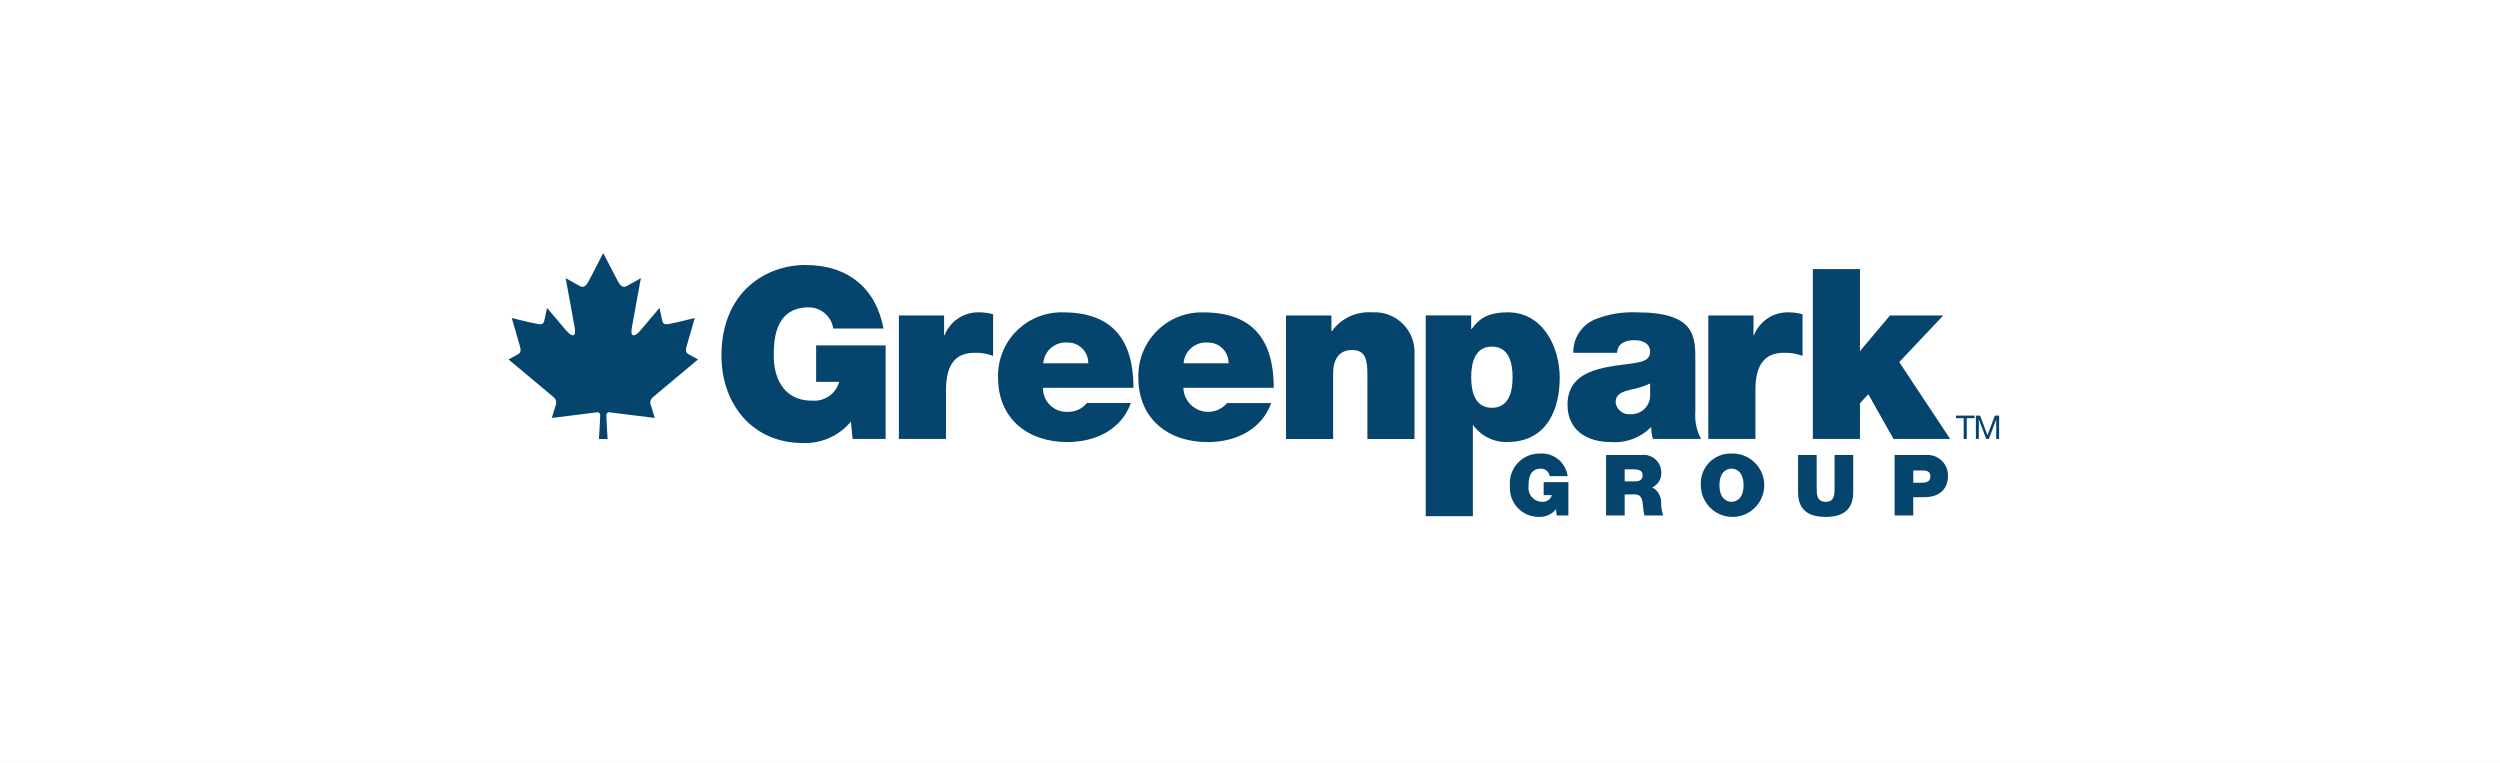
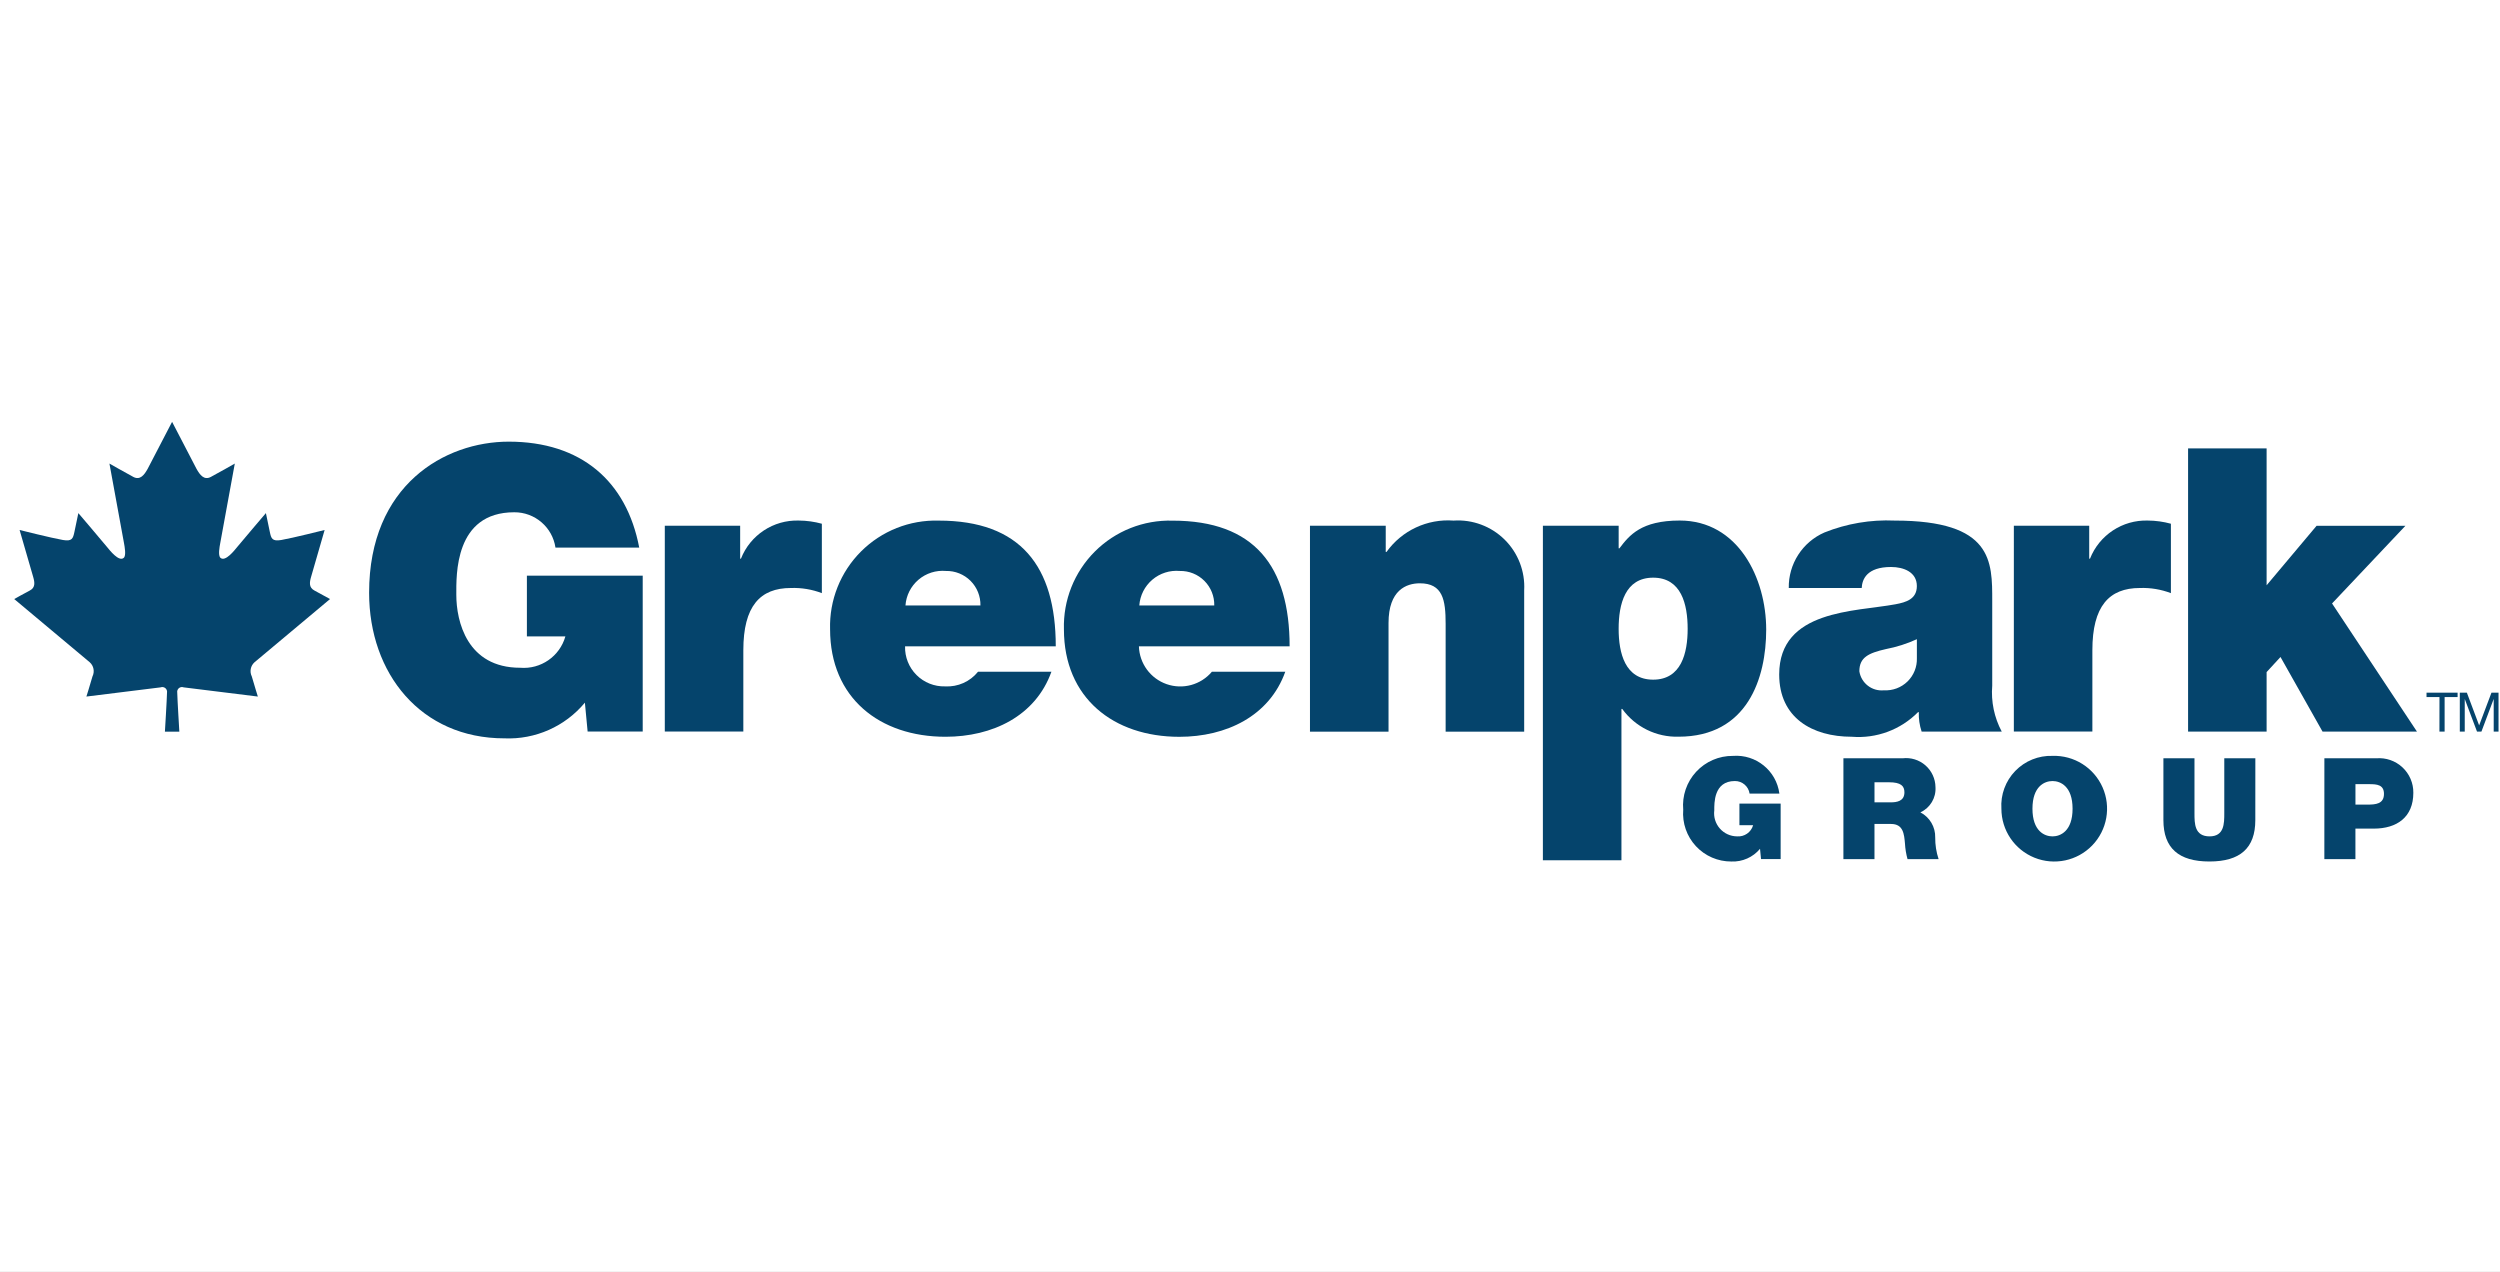
- <svg xmlns="http://www.w3.org/2000/svg" width="295" height="90" viewBox="0 0 295 90">
-   <g id="logo-GP" transform="translate(151 29.866)">
-     <rect id="Rectangle_451" data-name="Rectangle 451" width="295" height="90" transform="translate(-151 -29.866)" fill="#fff" />
-     <g id="Group_1485" data-name="Group 1485" transform="translate(-91)">
+ <svg xmlns="http://www.w3.org/2000/svg" width="177" height="90" viewBox="0 0 177 90">
+   <g id="logo-GP" transform="translate(92 29.866)">
+     <rect id="Rectangle_451" data-name="Rectangle 451" width="177" height="90" transform="translate(-92 -29.866)" fill="#fff" />
+     <g id="logo-transp-GP" transform="translate(-91)">
      <path id="Path_43" data-name="Path 43" d="M703.283,1219.424a7.019,7.019,0,0,1-5.7,2.527c-5.925,0-9.577-4.606-9.577-10.306,0-7.638,5.364-10.7,9.886-10.7,5.11,0,8.34,2.78,9.238,7.5H701.2a2.932,2.932,0,0,0-2.92-2.5c-4.241,0-4.1,4.466-4.1,5.841,0,1.881.759,5.167,4.522,5.167a3.063,3.063,0,0,0,3.2-2.219h-2.725v-4.3h8.2v11.036h-3.9Z" transform="translate(-662.873 -1199.542)" fill="#05446c" />
      <path id="Path_44" data-name="Path 44" d="M704,1205.581h5.335v2.331h.056a4.264,4.264,0,0,1,4.1-2.7,6.337,6.337,0,0,1,1.628.225v4.914a5.621,5.621,0,0,0-2.189-.364c-2.191,0-3.37,1.29-3.37,4.408v5.756H704Z" transform="translate(-657.932 -1198.223)" fill="#05446c" />
      <path id="Path_45" data-name="Path 45" d="M723.586,1211.225a2.393,2.393,0,0,0-2.443-2.444,2.639,2.639,0,0,0-2.865,2.444Zm-5.336,2.892a2.76,2.76,0,0,0,2.836,2.836,2.789,2.789,0,0,0,2.331-1.039h5.195c-1.123,3.146-4.184,4.606-7.5,4.606-4.661,0-8.171-2.752-8.171-7.611a7.481,7.481,0,0,1,7.695-7.693c5.784,0,8.283,3.229,8.283,8.9Z" transform="translate(-655.171 -1198.223)" fill="#05446c" />
      <path id="Path_46" data-name="Path 46" d="M736.235,1211.225a2.392,2.392,0,0,0-2.442-2.444,2.639,2.639,0,0,0-2.865,2.444Zm-5.335,2.892a2.929,2.929,0,0,0,5.167,1.8h5.195c-1.123,3.146-4.184,4.606-7.5,4.606-4.661,0-8.171-2.752-8.171-7.611a7.481,7.481,0,0,1,7.695-7.693c5.784,0,8.284,3.229,8.284,8.9Z" transform="translate(-651.265 -1198.223)" fill="#05446c" />
      <path id="Path_47" data-name="Path 47" d="M738.9,1205.581h5.364v1.853h.056a5.344,5.344,0,0,1,4.746-2.219,4.693,4.693,0,0,1,5,4.942v10h-5.561v-7.638c0-1.684-.2-2.864-1.825-2.864-.955,0-2.218.478-2.218,2.809v7.693H738.9Z" transform="translate(-647.154 -1198.223)" fill="#05446c" />
      <path id="Path_48" data-name="Path 48" d="M759.308,1216.477c1.993,0,2.442-1.882,2.442-3.6,0-1.74-.449-3.621-2.442-3.621s-2.444,1.881-2.444,3.621c0,1.713.449,3.6,2.444,3.6m-7.807-10.9h5.364v1.6h.056c.7-.927,1.544-1.966,4.268-1.966,4.128,0,6.122,4.072,6.122,7.722,0,3.427-1.319,7.582-6.205,7.582a4.756,4.756,0,0,1-3.988-1.966h-.056v10.716H751.5Z" transform="translate(-643.264 -1198.223)" fill="#05446c" />
      <path id="Path_49" data-name="Path 49" d="M774.03,1213.612a9.6,9.6,0,0,1-2.191.7c-1.236.281-1.882.59-1.882,1.573a1.6,1.6,0,0,0,1.742,1.346,2.207,2.207,0,0,0,2.331-2.273Zm5.335,3.285a5.89,5.89,0,0,0,.674,3.257h-5.672a3.914,3.914,0,0,1-.2-1.376h-.056a5.919,5.919,0,0,1-4.689,1.741c-2.809,0-5.14-1.348-5.14-4.409,0-4.6,5.393-4.437,8.229-4.97.758-.141,1.517-.365,1.517-1.292,0-.983-.927-1.348-1.826-1.348-1.713,0-2.05.87-2.078,1.488H764.96a4.213,4.213,0,0,1,2.526-3.932,11.95,11.95,0,0,1,4.971-.842c6.964,0,6.908,2.891,6.908,5.7Z" transform="translate(-639.315 -1198.223)" fill="#05446c" />
      <path id="Path_50" data-name="Path 50" d="M776.977,1205.581h5.335v2.331h.056a4.265,4.265,0,0,1,4.1-2.7,6.341,6.341,0,0,1,1.628.225v4.914a5.623,5.623,0,0,0-2.19-.364c-2.191,0-3.37,1.29-3.37,4.408v5.756h-5.56Z" transform="translate(-635.396 -1198.223)" fill="#05446c" />
      <path id="Path_51" data-name="Path 51" d="M786.4,1201.311h5.56V1211l3.539-4.212h6.289l-5.195,5.5,6.01,9.07h-6.684l-2.976-5.28-.983,1.068v4.212H786.4Z" transform="translate(-632.484 -1199.429)" fill="#05446c" />
      <path id="Path_52" data-name="Path 52" d="M764.529,1224.521a2.5,2.5,0,0,1-2.03.9,3.4,3.4,0,0,1-3.408-3.669,3.5,3.5,0,0,1,3.52-3.809,3.079,3.079,0,0,1,3.288,2.669H763.79a1.044,1.044,0,0,0-1.041-.889c-1.509,0-1.459,1.589-1.459,2.078a1.635,1.635,0,0,0,1.61,1.84,1.091,1.091,0,0,0,1.14-.791h-.97v-1.529h2.919v3.928H764.6Z" transform="translate(-640.919 -1194.292)" fill="#05446c" />
      <path id="Path_53" data-name="Path 53" d="M769.957,1221.192h1.151c.41,0,.968-.069.968-.71,0-.45-.249-.711-1.089-.711h-1.03Zm-2.2-3.119h4.188a2.083,2.083,0,0,1,2.33,2.039,1.834,1.834,0,0,1-1.069,1.789,1.947,1.947,0,0,1,1.05,1.78,4.713,4.713,0,0,0,.24,1.53h-2.2a5.169,5.169,0,0,1-.181-1.1c-.06-.679-.119-1.389-.989-1.389h-1.17v2.49h-2.2Z" transform="translate(-638.243 -1194.252)" fill="#05446c" />
      <path id="Path_54" data-name="Path 54" d="M779.922,1223.642c.56,0,1.42-.371,1.42-1.959s-.86-1.959-1.42-1.959-1.42.369-1.42,1.959.86,1.959,1.42,1.959m0-5.7a3.741,3.741,0,1,1-3.619,3.74,3.512,3.512,0,0,1,3.619-3.74" transform="translate(-635.604 -1194.292)" fill="#05446c" />
      <path id="Path_55" data-name="Path 55" d="M791.573,1222.451c0,1.979-1.069,2.929-3.248,2.929s-3.259-.95-3.259-2.929v-4.378h2.2v3.889c0,.729,0,1.639,1.069,1.639,1.041,0,1.041-.91,1.041-1.639v-3.889h2.2Z" transform="translate(-632.897 -1194.252)" fill="#05446c" />
      <path id="Path_56" data-name="Path 56" d="M795.974,1221.352h.849c.571,0,1.17-.039,1.17-.759,0-.651-.5-.689-1.039-.689h-.98Zm-2.2-3.279h3.679a2.421,2.421,0,0,1,2.619,2.44c0,1.729-1.159,2.539-2.8,2.539h-1.3v2.16h-2.2Z" transform="translate(-630.208 -1194.252)" fill="#05446c" />
      <path id="Path_57" data-name="Path 57" d="M800.217,1214.833H799.3v-.309h2.2v.309h-.919v2.448h-.367Z" transform="translate(-628.502 -1195.349)" fill="#05446c" />
      <path id="Path_58" data-name="Path 58" d="M801.1,1214.524h.5l.869,2.317.873-2.317h.5v2.756H803.5v-2.293h-.008l-.861,2.293h-.313l-.861-2.293h-.007v2.293H801.1Z" transform="translate(-627.946 -1195.349)" fill="#05446c" />
      <path id="Path_59" data-name="Path 59" d="M679.987,1199.873l-1.725,3.319c-.24.439-.541.835-1.016.583-.536-.286-1.695-.948-1.695-.948l1.029,5.621c.048.269.169.886-.014,1.053-.342.312-1.008-.551-1.185-.766-.518-.629-2.031-2.4-2.031-2.4l-.276,1.322c-.1.475-.165.694-.819.581-.775-.132-3.065-.708-3.065-.708l.964,3.329c.114.4.158.751-.245.96s-1.1.6-1.1.6l5.349,4.478a.843.843,0,0,1,.193,1c-.209.728-.431,1.426-.431,1.426l5.254-.651a.338.338,0,0,1,.453.375c-.01.509-.148,2.76-.148,2.76H680.5s-.137-2.251-.148-2.76a.338.338,0,0,1,.453-.375l5.254.651s-.221-.7-.43-1.426a.844.844,0,0,1,.192-1l5.349-4.478s-.7-.39-1.1-.6-.359-.564-.245-.96l.962-3.329s-2.289.576-3.064.708c-.654.113-.72-.106-.819-.581l-.275-1.322s-1.514,1.773-2.032,2.4c-.177.215-.843,1.077-1.185.766-.183-.167-.063-.785-.014-1.053l1.029-5.621s-1.158.662-1.7.948c-.475.252-.775-.144-1.016-.583Z" transform="translate(-668.803 -1199.873)" fill="#05446c" />
    </g>
  </g>
</svg>
